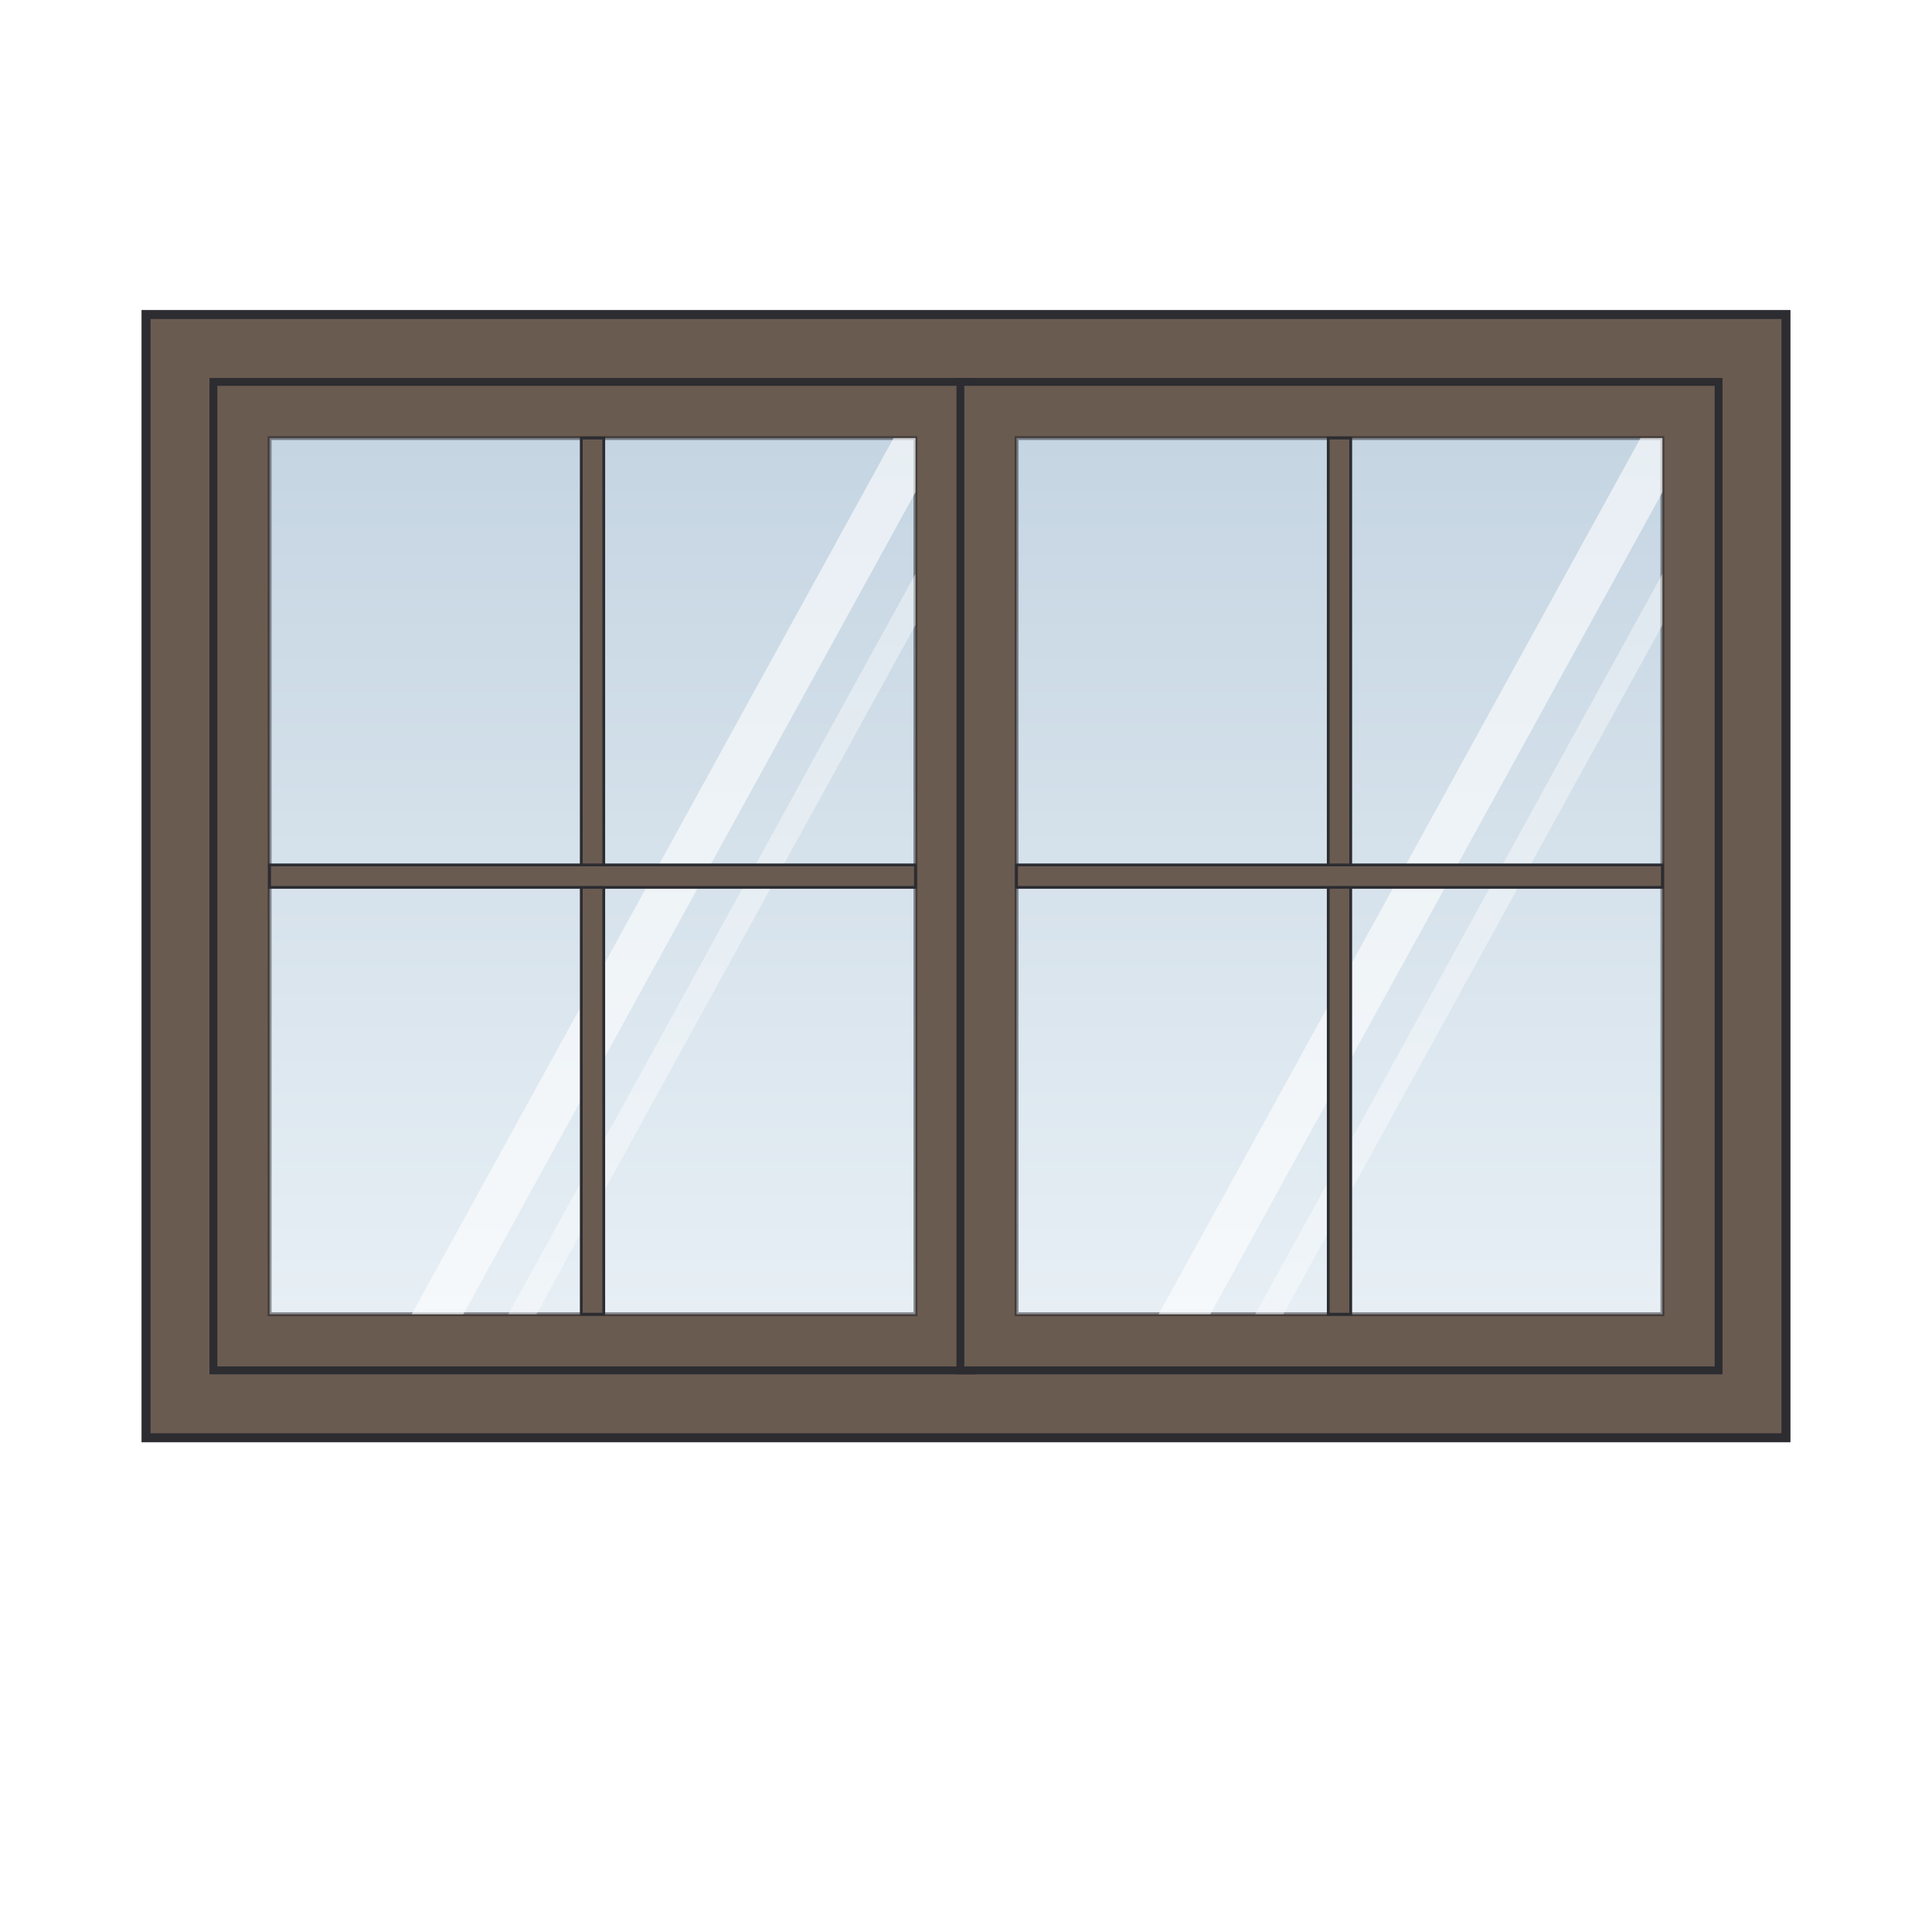
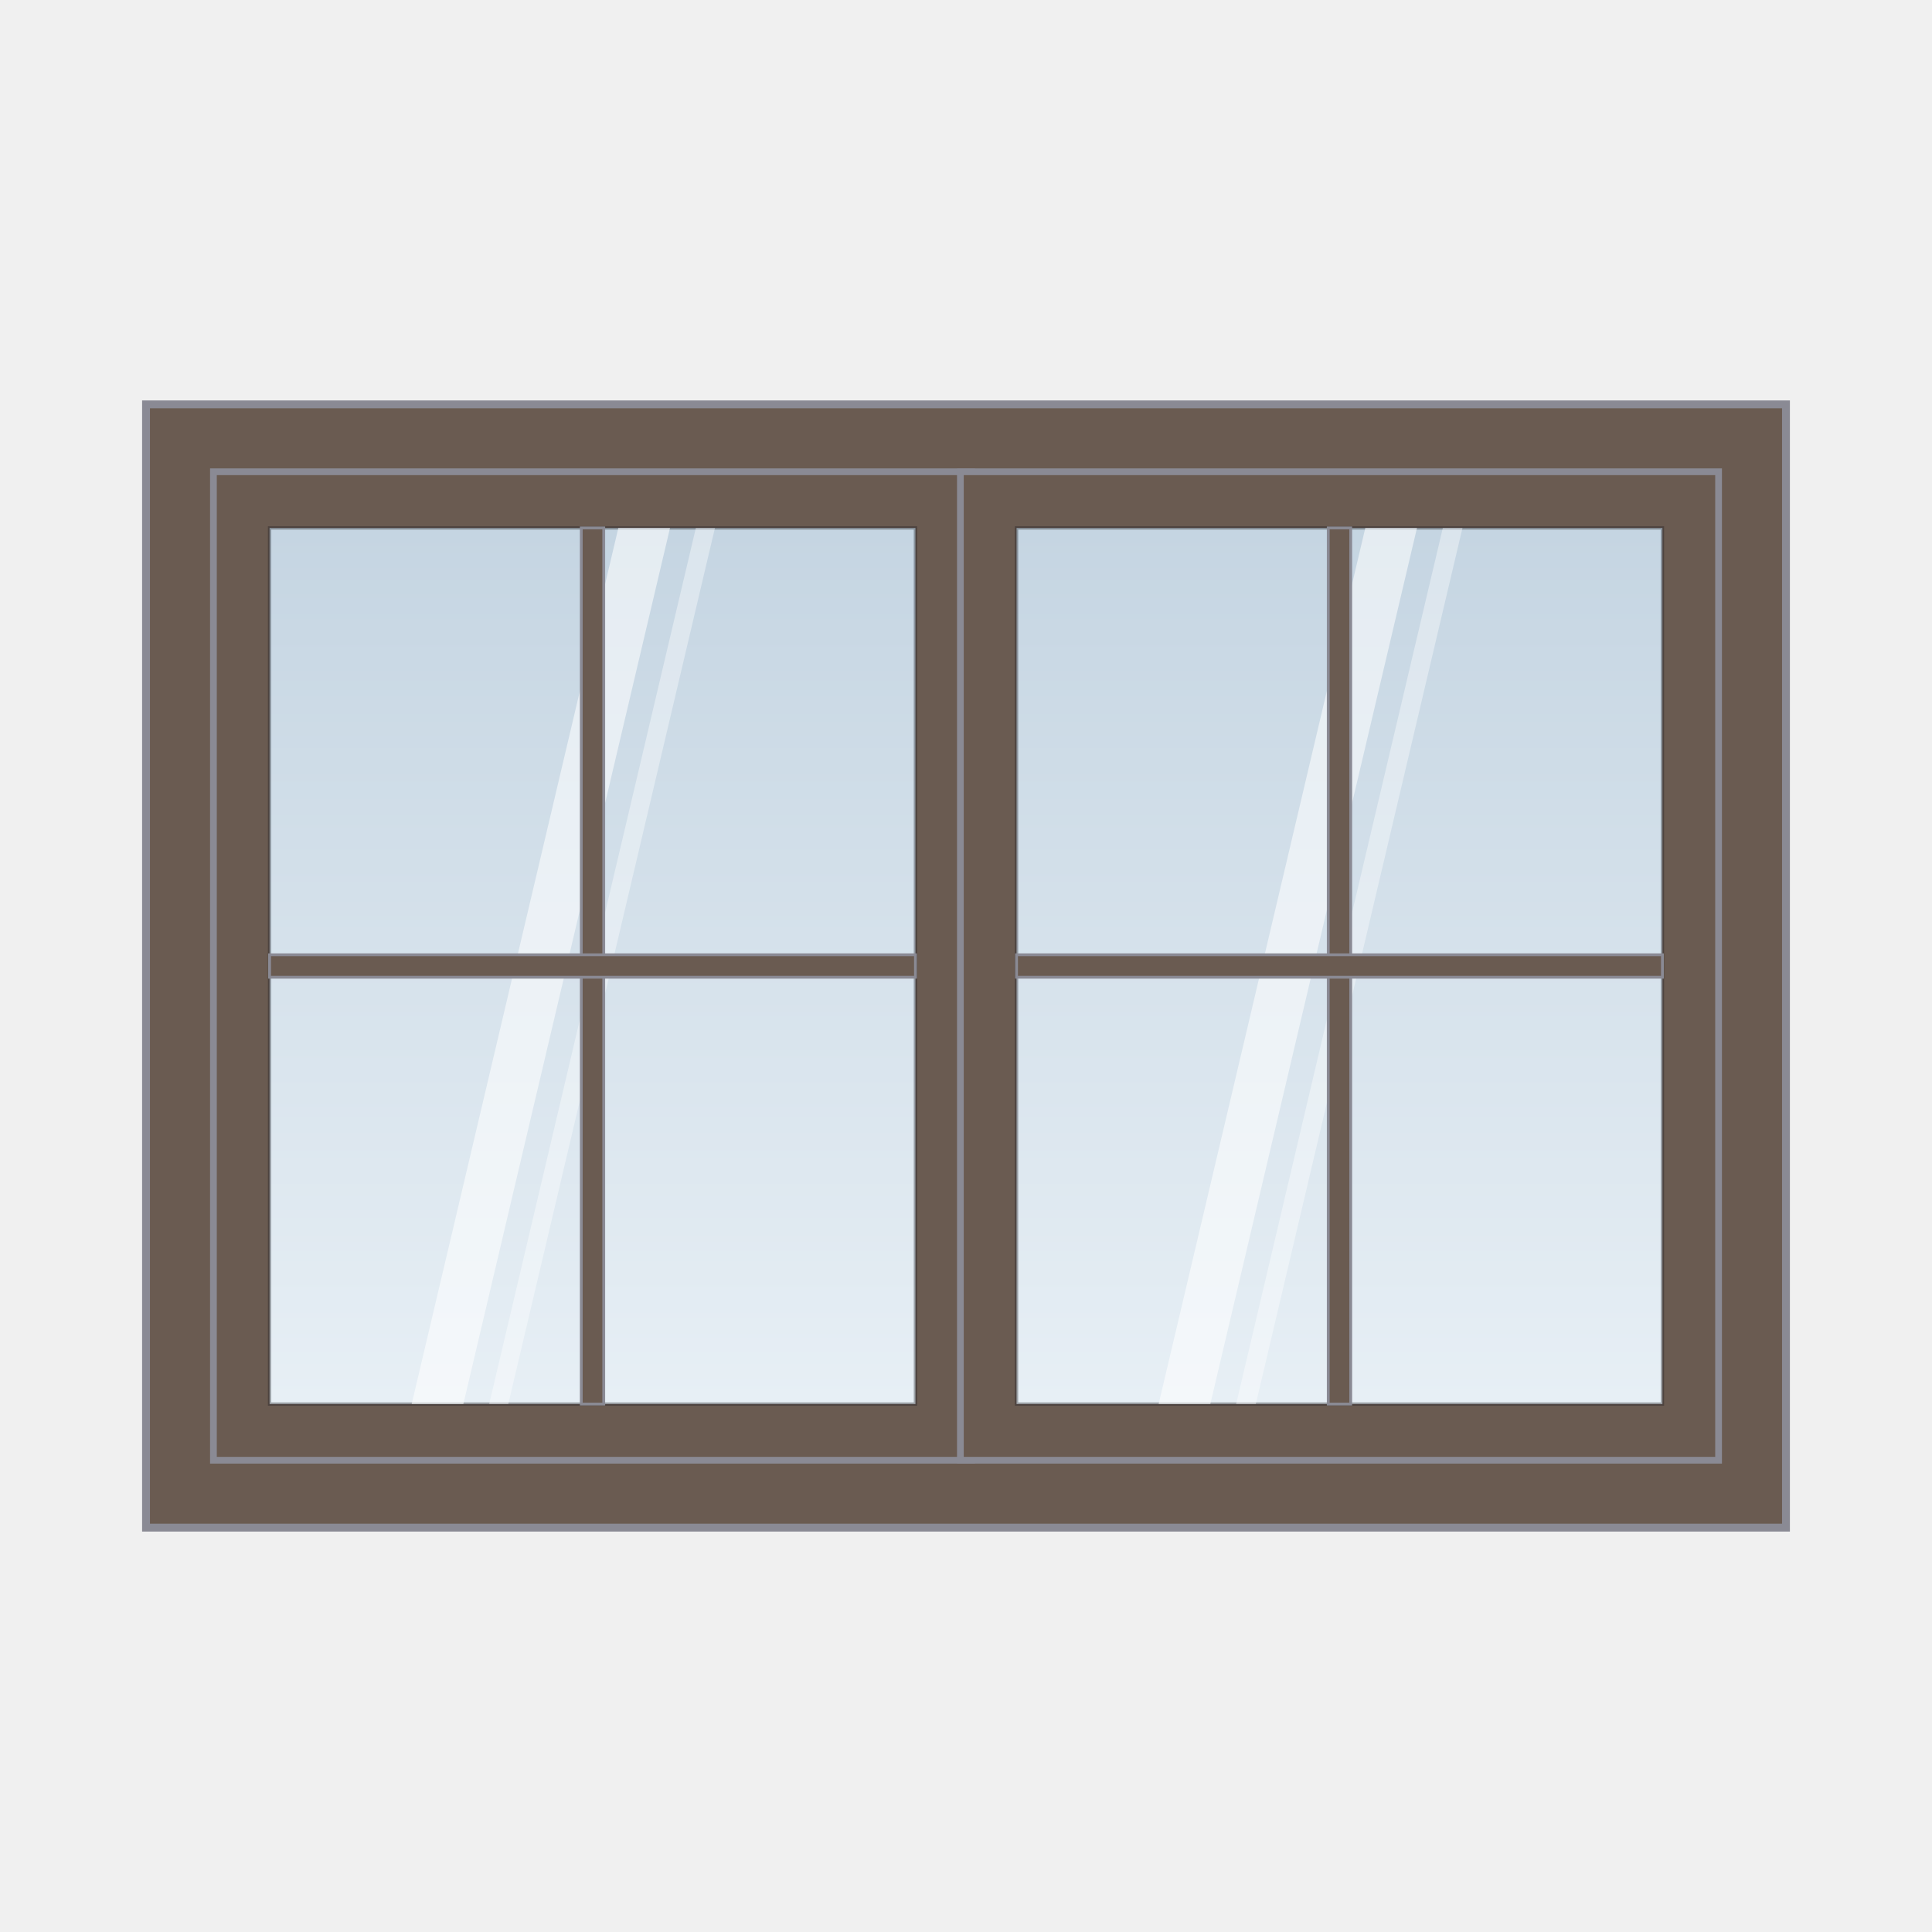
- <svg xmlns="http://www.w3.org/2000/svg" viewBox="28.0 44.0 344.0 344.0" width="600" height="600" role="img">
+ <svg xmlns="http://www.w3.org/2000/svg" viewBox="28.0 28.0 344.0 344.0" width="600" height="600" role="img">
  <defs>
    <linearGradient id="gl" x1="0" y1="0" x2="0" y2="1">
      <stop offset="0" stop-color="#C5D5E2" />
      <stop offset="1" stop-color="#E7EFF5" />
    </linearGradient>
    <pattern id="mesh" width="4" height="4" patternUnits="userSpaceOnUse">
      <rect width="4" height="4" fill="#B9C2CA" />
      <path d="M0 .5H4M.5 0V4" stroke="#19191D" stroke-opacity=".12" stroke-width="1" />
    </pattern>
    <pattern id="pine" width="14" height="14" patternUnits="userSpaceOnUse">
      <rect width="14" height="14" fill="#DFC195" />
      <path d="M3 0V14M9.5 0V14" stroke="#8C6030" stroke-opacity=".13" stroke-width="1" />
      <path d="M6 0V14" stroke="#FFFFFF" stroke-opacity=".12" stroke-width="1.4" />
    </pattern>
    <linearGradient id="shine" x1="0" y1="0" x2="1" y2="0">
      <stop offset="0" stop-color="#fff" stop-opacity="0" />
      <stop offset=".5" stop-color="#fff" stop-opacity=".75" />
      <stop offset="1" stop-color="#fff" stop-opacity="0" />
    </linearGradient>
  </defs>
-   <rect x="-400" y="-400" width="1200" height="1200" fill="#FFFFFF" />
-   <rect x="54.0" y="100.0" width="292.0" height="200.0" fill="#6A5B51" stroke="#2C2C31" stroke-width="1.6" />
-   <rect x="66.0" y="112.0" width="268.0" height="176.0" fill="url(#mesh)" stroke="#19191D" stroke-width="0.6" stroke-opacity=".3" />
-   <rect x="66.0" y="112.0" width="135.0" height="176.0" fill="#6A5B51" stroke="#2C2C31" stroke-width="1.4" />
-   <clipPath id="c161">
-     <rect x="76.0" y="122.0" width="115.0" height="156.0" />
-   </clipPath>
-   <rect x="76.0" y="122.0" width="115.0" height="156.0" fill="url(#gl)" stroke="#19191D" stroke-width="0.7" stroke-opacity=".45" />
-   <g clip-path="url(#c161)">
-     <polygon points="101.3,278.0 110.5,278.0 196.3,122.0 187.1,122.0" fill="#fff" fill-opacity=".6" />
-     <polygon points="118.5,278.0 123.5,278.0 209.3,122.0 204.3,122.0" fill="#fff" fill-opacity=".4" />
+   <rect x="54.0" y="100.0" width="292.0" height="200.0" fill="#6A5B51" stroke="#8A8A94" stroke-width="1.4" />
+   <rect x="66.0" y="112.0" width="268.0" height="176.0" fill="url(#mesh)" stroke="#19191D" stroke-width="0.5" />
+   <g>
+     <polygon points="66.0,112.0 201.0,112.0 201.0,288.0 66.0,288.0" fill="#6A5B51" stroke="#8A8A94" stroke-width="1.2" />
+     <polygon points="76.0,122.0 191.0,122.0 191.0,278.0 76.0,278.0" fill="url(#gl)" stroke="#19191D" stroke-width="0.6" stroke-opacity=".35" />
+     <polygon points="101.3,278.0 110.5,278.0 147.3,122.0 138.1,122.0" fill="#fff" fill-opacity="0.55" />
+     <polygon points="115.1,278.0 118.5,278.0 155.3,122.0 151.9,122.0" fill="#fff" fill-opacity="0.38" />
+     <polygon points="131.5,122.0 135.5,122.0 135.5,278.0 131.5,278.0" fill="#6A5B51" stroke="#8A8A94" stroke-width="0.5" />
+     <polygon points="76.0,198.0 191.0,198.0 191.0,202.0 76.0,202.0" fill="#6A5B51" stroke="#8A8A94" stroke-width="0.5" />
  </g>
-   <rect x="131.5" y="122.0" width="4.0" height="156.0" fill="#6A5B51" stroke="#2C2C31" stroke-width="0.5" />
-   <rect x="76.0" y="198.0" width="115.0" height="4.0" fill="#6A5B51" stroke="#2C2C31" stroke-width="0.5" />
-   <rect x="199.0" y="112.0" width="135.0" height="176.0" fill="#6A5B51" stroke="#2C2C31" stroke-width="1.4" />
-   <clipPath id="c162">
-     <rect x="209.0" y="122.0" width="115.0" height="156.0" />
-   </clipPath>
-   <rect x="209.0" y="122.0" width="115.0" height="156.0" fill="url(#gl)" stroke="#19191D" stroke-width="0.7" stroke-opacity=".45" />
-   <g clip-path="url(#c162)">
-     <polygon points="234.3,278.0 243.5,278.0 329.3,122.0 320.1,122.0" fill="#fff" fill-opacity=".6" />
-     <polygon points="251.5,278.0 256.5,278.0 342.3,122.0 337.3,122.0" fill="#fff" fill-opacity=".4" />
-   </g>
-   <rect x="264.5" y="122.0" width="4.0" height="156.0" fill="#6A5B51" stroke="#2C2C31" stroke-width="0.5" />
-   <rect x="209.0" y="198.0" width="115.0" height="4.0" fill="#6A5B51" stroke="#2C2C31" stroke-width="0.5" />
+   <polygon points="199.0,112.0 334.0,112.0 334.0,288.0 199.0,288.0" fill="#6A5B51" stroke="#8A8A94" stroke-width="1.2" />
+   <polygon points="209.0,122.0 324.0,122.0 324.0,278.0 209.0,278.0" fill="url(#gl)" stroke="#19191D" stroke-width="0.6" stroke-opacity=".35" />
+   <polygon points="234.3,278.0 243.5,278.0 280.3,122.0 271.1,122.0" fill="#fff" fill-opacity="0.55" />
+   <polygon points="248.1,278.0 251.6,278.0 288.4,122.0 284.9,122.0" fill="#fff" fill-opacity="0.38" />
+   <polygon points="264.5,122.0 268.5,122.0 268.5,278.0 264.5,278.0" fill="#6A5B51" stroke="#8A8A94" stroke-width="0.5" />
+   <polygon points="209.0,198.0 324.0,198.0 324.0,202.0 209.0,202.0" fill="#6A5B51" stroke="#8A8A94" stroke-width="0.5" />
</svg>
